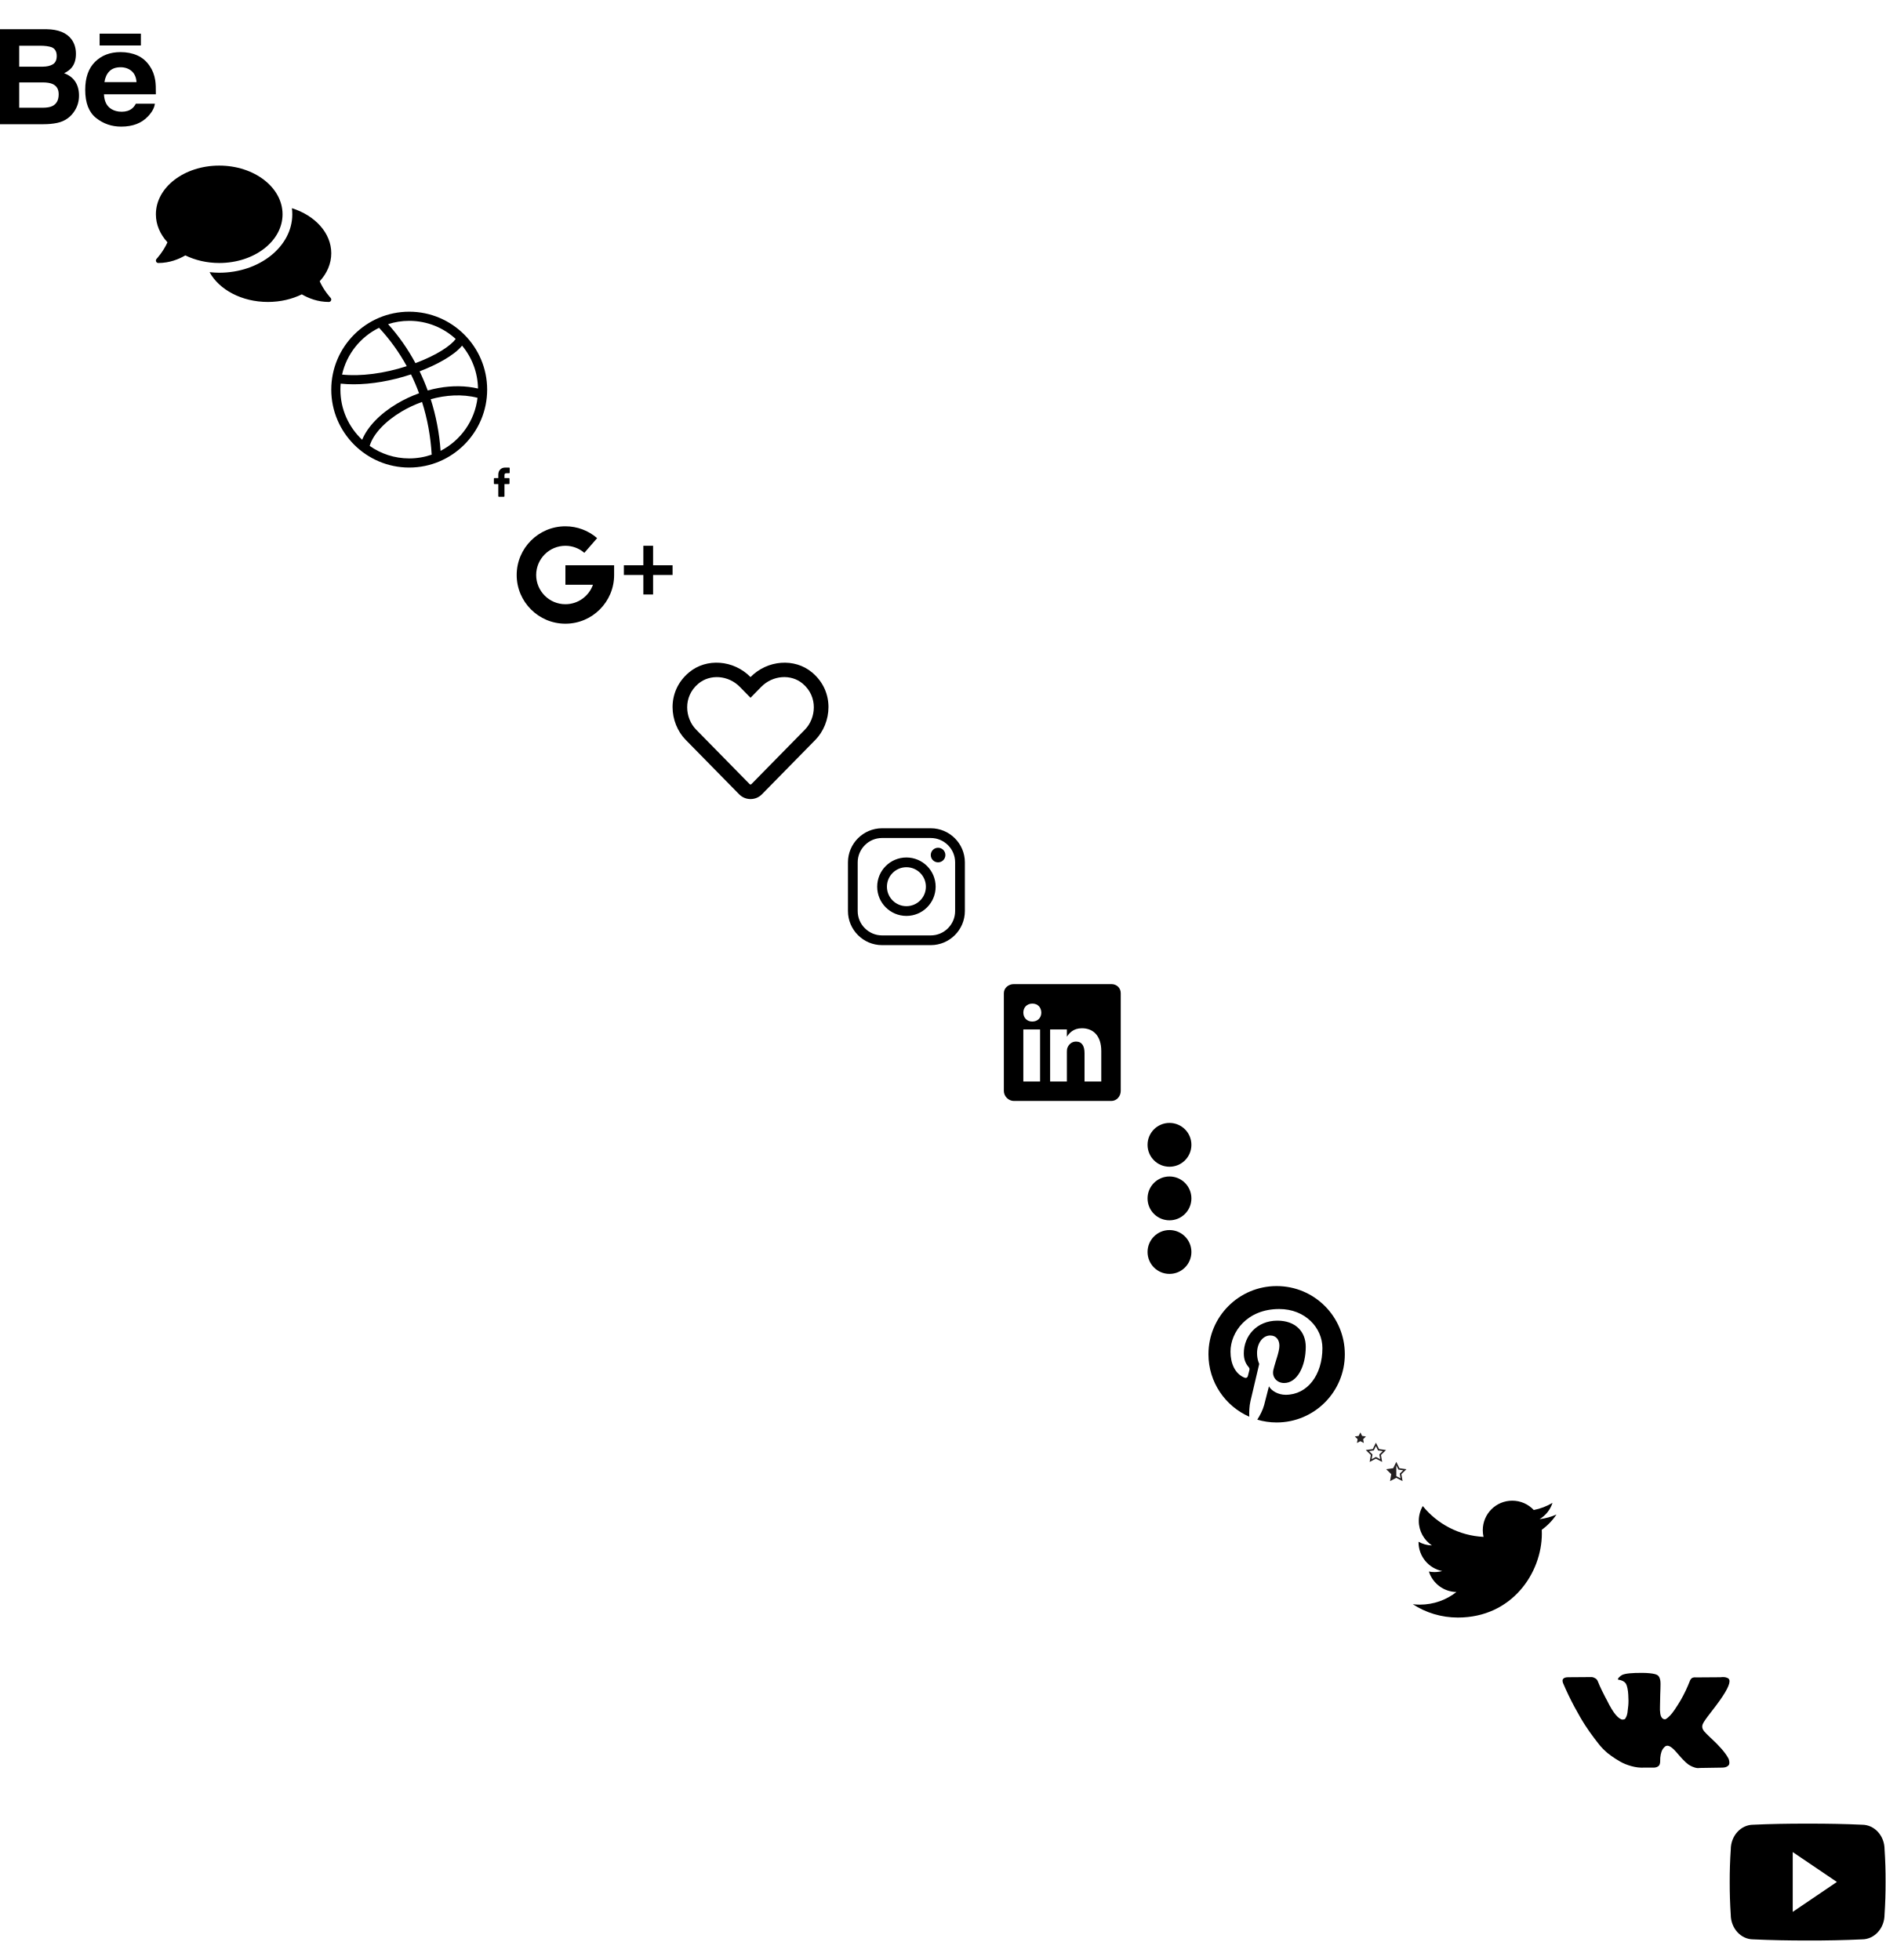
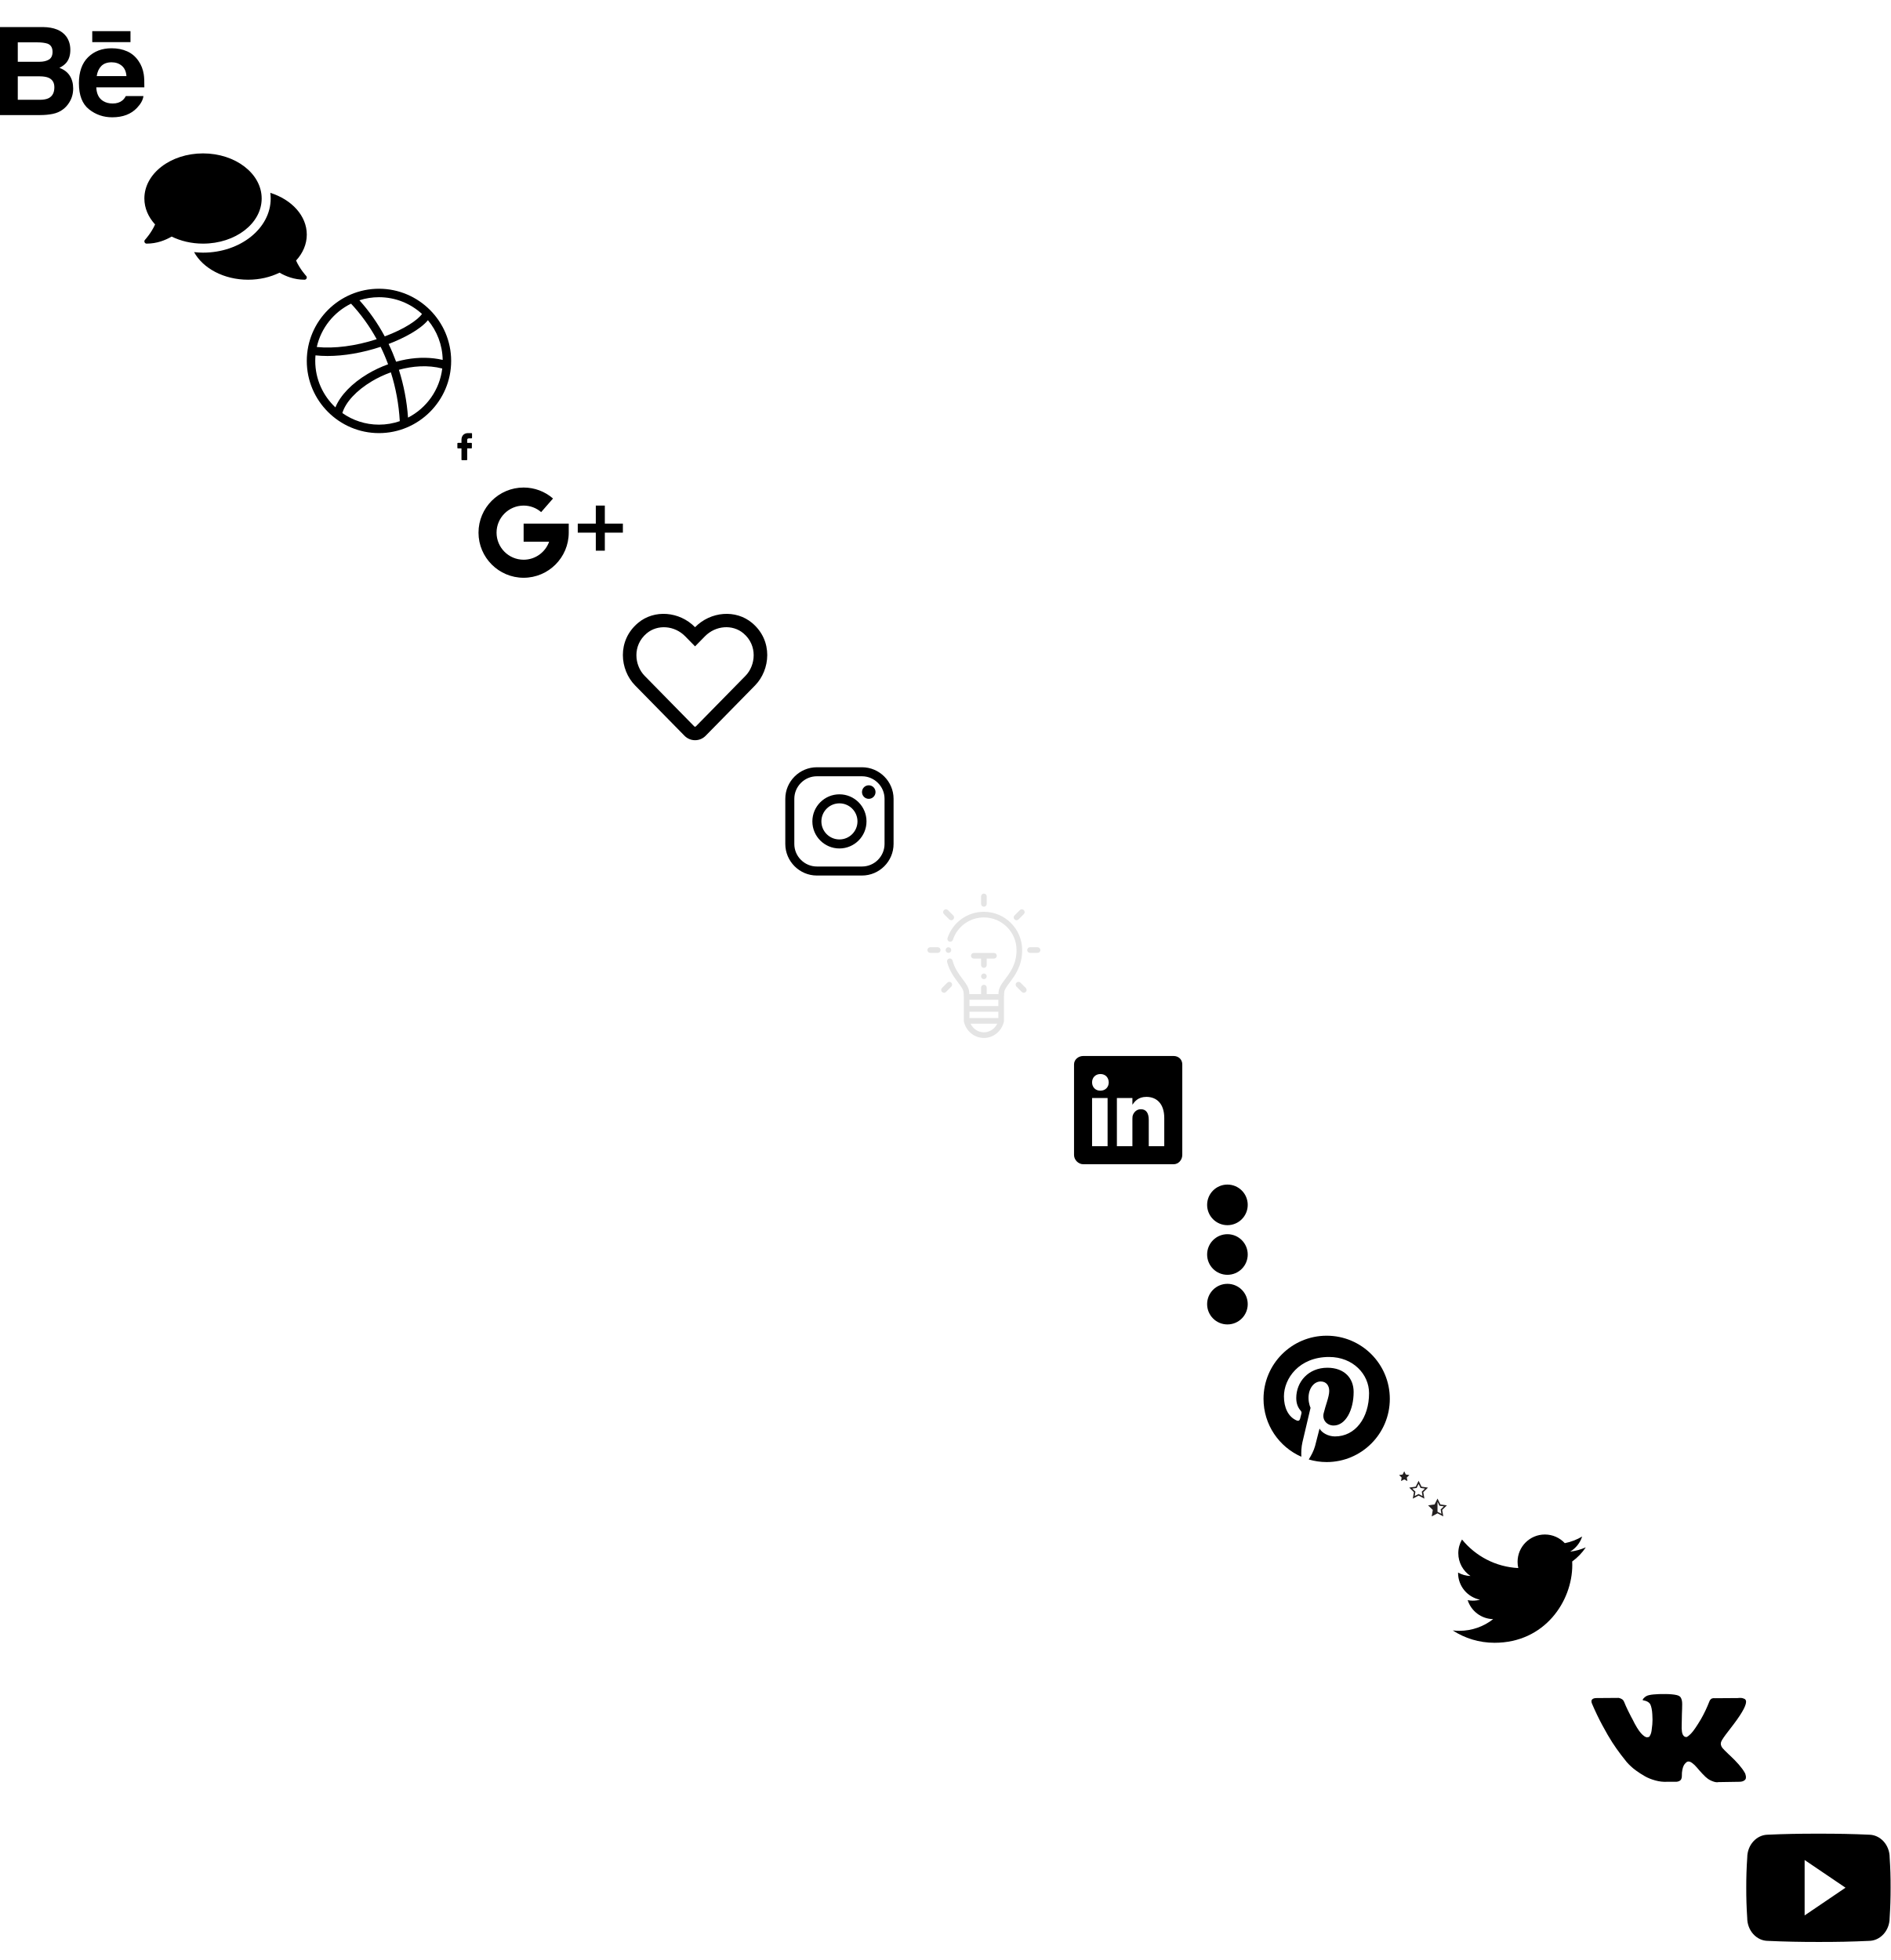
- <svg xmlns="http://www.w3.org/2000/svg" width="6193" height="6439" viewBox="0 0 6193 6439">
+ <svg xmlns="http://www.w3.org/2000/svg" width="6705" height="6951" viewBox="0 0 6705 6951">
  <view id="behance" viewBox="0 0 511.96 511.96" />
  <svg viewBox="0 0 511.958 511.958" width="511.96" height="511.96">
    <path d="M210.624 240.619c10.624-5.344 18.656-11.296 24.16-17.728 9.792-11.584 14.624-26.944 14.624-45.984 0-18.528-4.832-34.368-14.496-47.648-16.128-21.632-43.424-32.704-82.016-33.28H0v312.096h142.56c16.064 0 30.944-1.376 44.704-4.192 13.76-2.848 25.664-8.064 35.744-15.68 8.96-6.624 16.448-14.848 22.4-24.544 9.408-14.656 14.112-31.264 14.112-49.76 0-17.92-4.128-33.184-12.32-45.728-8.288-12.544-20.448-21.728-36.576-27.552zM63.072 150.187h68.864c15.136 0 27.616 1.632 37.408 4.864 11.328 4.704 16.992 14.272 16.992 28.864 0 13.088-4.32 22.24-12.864 27.392-8.608 5.152-19.776 7.744-33.472 7.744H63.072v-68.864zm108.896 198.24c-7.616 3.68-18.336 5.504-32.064 5.504H63.072v-83.232h77.888c13.568.096 24.128 1.888 31.68 5.248 13.44 6.08 20.128 17.216 20.128 33.504 0 19.2-6.912 32.128-20.8 38.976zM327.168 110.539h135.584v38.848H327.168zM509.856 263.851c-2.816-18.08-9.024-33.984-18.688-47.712-10.592-15.552-24.032-26.944-40.384-34.144-16.288-7.232-34.624-10.848-55.04-10.816-34.272 0-62.112 10.72-83.648 32-21.472 21.344-32.224 52.032-32.224 92.032 0 42.656 11.872 73.472 35.744 92.384 23.776 18.944 51.232 28.384 82.4 28.384 37.728 0 67.072-11.232 88.032-33.632 13.408-14.144 20.992-28.064 22.656-41.728H446.24c-3.616 6.752-7.808 12.032-12.608 15.872-8.704 7.04-20.032 10.56-33.92 10.56-13.216 0-24.416-2.912-33.76-8.704-15.424-9.28-23.488-25.536-24.512-48.672h170.464c.256-19.936-.384-35.264-2.048-45.824zm-166.88 5.984c2.24-15.008 7.68-26.912 16.32-35.712 8.64-8.768 20.864-13.184 36.512-13.216 14.432 0 26.496 4.128 36.32 12.416 9.696 8.352 15.168 20.48 16.288 36.512h-105.44z" />
  </svg>
  <view id="comments" viewBox="512 512 576 512" />
  <svg aria-hidden="true" data-prefix="fas" data-icon="comments" class="bsvg-inline--fa bfa-comments bfa-w-18" viewBox="0 0 576 512" width="576" height="512" x="512" y="512">
    <path fill="currentColor" d="M416 192c0-88.4-93.1-160-208-160S0 103.6 0 192c0 34.3 14.1 65.9 38 92-13.4 30.2-35.5 54.2-35.8 54.5-2.2 2.3-2.8 5.7-1.5 8.7S4.8 352 8 352c36.6 0 66.9-12.3 88.7-25 32.2 15.7 70.3 25 111.3 25 114.9 0 208-71.6 208-160zm122 220c23.9-26 38-57.7 38-92 0-66.9-53.5-124.2-129.3-148.1.9 6.6 1.3 13.3 1.3 20.1 0 105.9-107.7 192-240 192-10.8 0-21.3-.8-31.7-1.9C207.8 439.6 281.8 480 368 480c41 0 79.1-9.2 111.3-25 21.8 12.7 52.1 25 88.7 25 3.2 0 6.1-1.9 7.3-4.8 1.3-2.9.7-6.3-1.5-8.7-.3-.3-22.4-24.2-35.8-54.5z" />
  </svg>
  <view id="dribble" viewBox="1088 1024 512 512" />
  <svg width="512" height="512" viewBox="0 0 512 512" x="1088" y="1024">
-     <path d="M256 0C115.04 0 0 115.05 0 256c0 140.96 115.05 256 256 256 140.96 0 256-115.05 256-256C512 115.04 396.95 0 256 0zm173.64 111.51c31.96 38.34 51.47 87.39 52.31 140.89-40.06-9.37-84.55-10-129.86-1.74a392.024 392.024 0 0 0-35.3 8.16 716.92 716.92 0 0 0-12.44-31.55 700.81 700.81 0 0 0-14.19-31.38c53.99-20.62 112.49-51.32 139.48-84.38zM256 30c58.82 0 112.45 22.59 152.7 59.54-15.7 21.41-60.44 52.58-132.22 79.46-25.06-46.66-55.11-89.54-89.83-128.1C208.51 33.83 231.82 30 256 30zm-99.05 22.9c35.41 37.93 65.87 80.29 90.96 126.05-74.68 24.17-150.29 34.03-212.46 27.66C50.59 138.96 96.14 82.67 156.95 52.9zM30 256c0-6.64.31-13.21.87-19.7 13.72 1.45 28.03 2.18 42.82 2.18 58.33 0 123.86-11.22 188.21-32.53 9.82 20.1 18.65 40.78 26.44 61.97-25.09 9.02-49.51 20.49-72.44 34.14-56.22 33.47-97.35 76.53-114.41 118.71C57.52 379.51 30 320.91 30 256zm226 226c-48.29 0-93.09-15.23-129.86-41.14 11.4-38.52 49.96-80.19 105.11-113.02 19.43-11.58 42.15-22.49 66.88-31.36 17.53 55.1 28.27 113.26 31.68 173.13C306.67 477.63 281.84 482 256 482zm103.07-24.9c-4.16-58.32-15.02-115.1-32.45-169.64 48.6-13.36 102.58-17.84 153.77-4.56-9.06 76.01-55.98 140.57-121.32 174.2z" />
+     <path d="M256 0C115.04 0 0 115.05 0 256c0 140.96 115.05 256 256 256 140.96 0 256-115.05 256-256C512 115.04 396.95 0 256 0zm173.64 111.51c31.96 38.34 51.47 87.39 52.31 140.89-40.06-9.37-84.55-10-129.86-1.74a392.024 392.024 0 00-35.3 8.16 716.92 716.92 0 00-12.44-31.55 700.81 700.81 0 00-14.19-31.38c53.99-20.62 112.49-51.32 139.48-84.38zM256 30c58.82 0 112.45 22.59 152.7 59.54-15.7 21.41-60.44 52.58-132.22 79.46-25.06-46.66-55.11-89.54-89.83-128.1C208.51 33.83 231.82 30 256 30zm-99.05 22.9c35.41 37.93 65.87 80.29 90.96 126.05-74.68 24.17-150.29 34.03-212.46 27.66C50.59 138.96 96.14 82.67 156.95 52.9zM30 256c0-6.64.31-13.21.87-19.7 13.72 1.45 28.03 2.18 42.82 2.18 58.33 0 123.86-11.22 188.21-32.53 9.82 20.1 18.65 40.78 26.44 61.97-25.09 9.02-49.51 20.49-72.44 34.14-56.22 33.47-97.35 76.53-114.41 118.71C57.52 379.51 30 320.91 30 256zm226 226c-48.29 0-93.09-15.23-129.86-41.14 11.4-38.52 49.96-80.19 105.11-113.02 19.43-11.58 42.15-22.49 66.88-31.36 17.53 55.1 28.27 113.26 31.68 173.13C306.67 477.63 281.84 482 256 482zm103.07-24.9c-4.16-58.32-15.02-115.1-32.45-169.64 48.6-13.36 102.58-17.84 153.77-4.56-9.06 76.01-55.98 140.57-121.32 174.2z" />
  </svg>
  <view id="facebook" viewBox="1600 1536 96.124 96.123" />
  <svg width="96.124" height="96.123" viewBox="0 0 96.124 96.123" x="1600" y="1536">
-     <path d="M72.089.02L59.624 0C45.62 0 36.57 9.285 36.57 23.656v10.907H24.037a1.96 1.96 0 0 0-1.96 1.961v15.803a1.96 1.96 0 0 0 1.96 1.96H36.57v39.876a1.96 1.96 0 0 0 1.96 1.96h16.352a1.96 1.96 0 0 0 1.96-1.96V54.287h14.654a1.96 1.96 0 0 0 1.96-1.96l.006-15.803a1.963 1.963 0 0 0-1.961-1.961H56.842v-9.246c0-4.444 1.059-6.7 6.848-6.7l8.397-.003a1.96 1.96 0 0 0 1.959-1.96V1.98A1.96 1.96 0 0 0 72.089.02z" />
+     <path d="M72.089.02L59.624 0C45.62 0 36.57 9.285 36.57 23.656v10.907H24.037a1.96 1.96 0 00-1.96 1.961v15.803a1.96 1.96 0 001.96 1.96H36.57v39.876a1.96 1.96 0 001.96 1.96h16.352a1.96 1.96 0 001.96-1.96V54.287h14.654a1.96 1.96 0 001.96-1.96l.006-15.803a1.963 1.963 0 00-1.961-1.961H56.842v-9.246c0-4.444 1.059-6.7 6.848-6.7l8.397-.003a1.96 1.96 0 001.959-1.96V1.98A1.96 1.96 0 0072.089.02z" />
  </svg>
  <view id="google-plus" viewBox="1697 1633 512 512" />
  <svg viewBox="0 0 512 512" width="512" height="512" x="1697" y="1633">
    <path d="M448 224v-64h-32v64h-64v32h64v64h32v-64h64v-32zM160 224v64h90.528c-13.216 37.248-48.8 64-90.528 64-52.928 0-96-43.072-96-96s43.072-96 96-96c22.944 0 45.024 8.224 62.176 23.168l42.048-48.256C235.424 109.824 198.432 96 160 96 71.776 96 0 167.776 0 256s71.776 160 160 160 160-71.776 160-160v-32H160z" />
  </svg>
  <view id="heart" viewBox="2209 2145 512 512" />
  <svg aria-hidden="true" data-prefix="far" data-icon="heart" class="fsvg-inline--fa ffa-heart ffa-w-16" viewBox="0 0 512 512" width="512" height="512" x="2209" y="2145">
    <path fill="currentColor" d="M458.4 64.3C400.6 15.7 311.3 23 256 79.3 200.7 23 111.4 15.6 53.6 64.3-21.6 127.6-10.6 230.8 43 285.5l175.4 178.7c10 10.2 23.4 15.9 37.6 15.9 14.3 0 27.6-5.6 37.6-15.8L469 285.6c53.5-54.7 64.7-157.9-10.6-221.3zm-23.6 187.5L259.4 430.5c-2.4 2.4-4.4 2.4-6.8 0L77.2 251.8c-36.5-37.2-43.9-107.6 7.3-150.7 38.9-32.7 98.9-27.8 136.5 10.5l35 35.7 35-35.7c37.8-38.5 97.8-43.2 136.5-10.6 51.1 43.1 43.5 113.9 7.3 150.8z" />
  </svg>
  <view id="instagram" viewBox="2721 2657 512 512" />
  <svg viewBox="0 0 512 512" width="512" height="512" x="2721" y="2657">
    <path d="M336 96c21.2 0 41.3 8.4 56.5 23.5S416 154.8 416 176v160c0 21.2-8.4 41.3-23.5 56.5S357.2 416 336 416H176c-21.2 0-41.3-8.4-56.5-23.5S96 357.2 96 336V176c0-21.2 8.4-41.3 23.5-56.5S154.8 96 176 96h160m0-32H176c-61.6 0-112 50.4-112 112v160c0 61.6 50.4 112 112 112h160c61.6 0 112-50.4 112-112V176c0-61.6-50.4-112-112-112z" />
    <path d="M360 176c-13.3 0-24-10.7-24-24s10.7-24 24-24c13.2 0 24 10.7 24 24s-10.8 24-24 24zm-104 16c35.3 0 64 28.7 64 64s-28.7 64-64 64-64-28.7-64-64 28.7-64 64-64m0-32c-53 0-96 43-96 96s43 96 96 96 96-43 96-96-43-96-96-96z" />
  </svg>
-   <view id="linkedin" viewBox="3233 3169 512 512" />
-   <svg viewBox="0 0 512 512" width="512" height="512" x="3233" y="3169">
+   <view id="lamp" viewBox="3233 3169 512 512" />
+   <svg height="512" viewBox="-56 0 512 512" width="512" x="3233" y="3169">
+     <g fill="#e4e4e4" fill-rule="evenodd">
+       <path d="M77.781 170.32c5.246 1.735 10.903-1.11 12.633-6.355 15.7-47.48 59.867-79.38 109.91-79.38 63.817 0 115.738 51.919 115.738 115.74 0 49.323-22.093 78.792-39.843 102.472-12.914 17.223-24.067 32.101-24.067 50.144 0 1.188-.015 2.364-.043 3.532h-41.785V333.5c0-5.523-4.476-10-10-10-5.523 0-10 4.477-10 10v22.973h-41.789a150.737 150.737 0 01-.043-3.532c0-18.046-11.152-32.921-24.066-50.148-13.074-17.441-27.89-37.211-35.239-65.3-1.398-5.345-6.867-8.544-12.207-7.145-5.34 1.394-8.539 6.863-7.14 12.203 8.34 31.887 25.11 54.262 38.586 72.238 11.21 14.957 20.066 26.77 20.066 38.152 0 4.79.203 9.461.598 13.918v84.586c0 .27.02.532.039.793.008.063.004.13.012.192.035.37.093.73.168 1.09v.007c3.472 16.29 12.363 31.102 25.043 41.707C167.273 506.047 183.602 512 200.324 512c16.723 0 33.047-5.953 45.973-16.766 12.676-10.605 21.57-25.418 25.039-41.707 0-.004.004-.007.004-.011.074-.356.129-.715.168-1.086.004-.063.004-.13.008-.192.02-.265.039-.527.039-.797V366.86c.394-4.457.601-9.129.601-13.918 0-11.382 8.856-23.195 20.067-38.152 18.5-24.68 43.84-58.477 43.84-114.465 0-74.847-60.895-135.738-135.739-135.738-58.687 0-110.484 37.414-128.898 93.101-1.735 5.243 1.113 10.899 6.355 12.633zM200.324 492c-20.332 0-38.668-12.297-47.355-30.559h94.71C238.99 479.703 220.653 492 200.325 492zm51.235-50.559h-102.47v-22.484h102.47zm0-42.484h-102.47v-22.484h102.47zm0 0M200.324 46.645c5.524 0 10-4.477 10-10V10c0-5.523-4.476-10-10-10-5.523 0-10 4.477-10 10v26.645c0 5.523 4.477 10 10 10zm0 0M10 210.324h26.645c5.523 0 10-4.476 10-10 0-5.523-4.477-10-10-10H10c-5.523 0-10 4.477-10 10 0 5.524 4.477 10 10 10zm0 0" />
+       <path d="M246.11 220.527c0-5.523-4.477-10-10-10h-71.57c-5.524 0-10 4.477-10 10 0 5.524 4.476 10 10 10h25.784V253.5c0 5.523 4.477 10 10 10 5.524 0 10-4.477 10-10v-22.973h25.785c5.524 0 10-4.476 10-10zm0 0M77.516 91.656a9.968 9.968 0 007.07 2.93 9.968 9.968 0 007.07-2.93c3.906-3.906 3.906-10.238 0-14.14l-18.84-18.84c-3.906-3.906-10.238-3.906-14.144 0-3.902 3.902-3.902 10.234 0 14.14zm0 0M58.848 351.8a9.968 9.968 0 007.07-2.929l18.84-18.84c3.906-3.906 3.906-10.234 0-14.14s-10.238-3.907-14.14 0l-18.845 18.84c-3.902 3.906-3.902 10.238 0 14.14a9.97 9.97 0 007.075 2.93zm0 0M316.063 94.586a9.968 9.968 0 007.07-2.93l18.84-18.84c3.906-3.906 3.906-10.238 0-14.144-3.903-3.906-10.235-3.902-14.141 0l-18.84 18.84c-3.906 3.906-3.906 10.238-.004 14.144a9.976 9.976 0 007.075 2.93zm0 0M315.89 315.89c-3.906 3.903-3.906 10.235 0 14.141l18.84 18.84a9.968 9.968 0 007.07 2.93 9.968 9.968 0 007.071-2.93c3.906-3.902 3.906-10.234 0-14.14l-18.84-18.84c-3.906-3.907-10.238-3.907-14.14 0zm0 0M364.004 210.324h26.644c5.524 0 10-4.476 10-10 0-5.523-4.476-10-10-10h-26.644c-5.524 0-10 4.477-10 10 0 5.524 4.476 10 10 10zm0 0M200.324 283.5c-5.508 0-10 4.492-10 10s4.492 10 10 10 10-4.492 10-10-4.492-10-10-10zm0 0M84.586 200.324c0-5.508-4.492-10-10-10-5.512 0-10 4.492-10 10s4.488 10 10 10c5.508 0 10-4.492 10-10zm0 0" />
+     </g>
+   </svg>
+   <view id="linkedin" viewBox="3745 3681 512 512" />
+   <svg viewBox="0 0 512 512" width="512" height="512" x="3745" y="3681">
    <path d="M417.2 64H96.8C79.3 64 64 76.6 64 93.9V415c0 17.4 15.3 32.9 32.8 32.9h320.3c17.6 0 30.8-15.6 30.8-32.9V93.9C448 76.6 434.7 64 417.2 64zM183 384h-55V213h55v171zm-25.6-197h-.4c-17.6 0-29-13.1-29-29.5 0-16.7 11.7-29.5 29.7-29.5s29 12.7 29.4 29.5c0 16.4-11.4 29.5-29.7 29.5zM384 384h-55v-93.5c0-22.4-8-37.7-27.9-37.7-15.2 0-24.2 10.3-28.2 20.3-1.5 3.6-1.9 8.5-1.9 13.5V384h-55V213h55v23.8c8-11.4 20.5-27.8 49.6-27.8 36.1 0 63.4 23.8 63.4 75.1V384z" />
  </svg>
-   <view id="menu-cebab" viewBox="3745 3681 192 512" />
-   <svg aria-hidden="true" data-prefix="fas" data-icon="ellipsis-v" class="isvg-inline--fa ifa-ellipsis-v ifa-w-6" viewBox="0 0 192 512" width="192" height="512" x="3745" y="3681">
+   <view id="menu-cebab" viewBox="4257 4193 192 512" />
+   <svg aria-hidden="true" data-prefix="fas" data-icon="ellipsis-v" class="jsvg-inline--fa jfa-ellipsis-v jfa-w-6" viewBox="0 0 192 512" width="192" height="512" x="4257" y="4193">
    <path fill="currentColor" d="M96 184c39.8 0 72 32.2 72 72s-32.2 72-72 72-72-32.2-72-72 32.2-72 72-72zM24 80c0 39.8 32.2 72 72 72s72-32.2 72-72S135.8 8 96 8 24 40.2 24 80zm0 352c0 39.8 32.2 72 72 72s72-32.2 72-72-32.2-72-72-72-72 32.2-72 72z" />
  </svg>
-   <view id="pinterest" viewBox="3937 4193 512 512" />
-   <svg viewBox="0 0 512 512" width="512" height="512" x="3937" y="4193">
+   <view id="pinterest" viewBox="4449 4705 512 512" />
+   <svg viewBox="0 0 512 512" width="512" height="512" x="4449" y="4705">
    <path d="M256 32C132.3 32 32 132.3 32 256c0 91.7 55.2 170.5 134.1 205.2-.6-15.6-.1-34.4 3.9-51.4 4.3-18.2 28.8-122.1 28.8-122.1s-7.2-14.3-7.2-35.4c0-33.2 19.2-58 43.2-58 20.4 0 30.2 15.3 30.2 33.6 0 20.5-13.1 51.1-19.8 79.5-5.6 23.8 11.9 43.1 35.4 43.1 42.4 0 71-54.5 71-119.1 0-49.1-33.1-85.8-93.2-85.8-67.9 0-110.3 50.7-110.3 107.3 0 19.5 5.8 33.3 14.8 43.9 4.1 4.9 4.7 6.9 3.2 12.5-1.1 4.1-3.5 14-4.6 18-1.5 5.7-6.1 7.7-11.2 5.6-31.3-12.8-45.9-47-45.9-85.6 0-63.6 53.7-139.9 160.1-139.9 85.5 0 141.8 61.9 141.8 128.3 0 87.9-48.9 153.5-120.9 153.5-24.2 0-46.9-13.1-54.7-27.9 0 0-13 51.6-15.8 61.6-4.7 17.3-14 34.5-22.5 48 20.1 5.9 41.4 9.2 63.5 9.2 123.7 0 224-100.3 224-224C480 132.3 379.7 32 256 32z" />
  </svg>
-   <view id="star" viewBox="4449 4705 37 35" />
-   <svg height="35" width="37" viewBox="0 0 37 35" x="4449" y="4705">
+   <view id="star" viewBox="4961 5217 37 35" />
+   <svg height="35" width="37" viewBox="0 0 37 35" x="4961" y="5217">
    <path fill="#231F20" d="M19 .791l5.646 11.438 12.624 1.835-9.135 8.904 2.156 12.573L19 29.604 7.709 35.541l2.156-12.573L.73 14.064l12.624-1.835z" />
  </svg>
-   <view id="star-empty" viewBox="4486 4740 67 63" />
-   <svg height="63" width="67" viewBox="0 0 67 63" x="4486" y="4740">
+   <view id="star-empty" viewBox="4998 5252 67 63" />
+   <svg height="63" width="67" viewBox="0 0 67 63" x="4998" y="5252">
    <path d="M33 10.822l5.797 11.746 1.163 2.357 2.602.378 12.963 1.884-9.38 9.143-1.882 1.835.444 2.591 2.214 12.91-11.594-6.096L33 46.348l-2.327 1.223-11.594 6.096 2.214-12.91.444-2.591-1.882-1.835-9.38-9.143 12.962-1.884 2.602-.378 1.163-2.357L33 10.822M33-.475l-10.281 20.83L-.27 23.696 16.365 39.91l-3.927 22.896L33 51.996l20.562 10.811-3.927-22.897L66.27 23.696l-22.99-3.341L33-.475z" fill="#231F20" />
  </svg>
-   <view id="star-half" viewBox="4553 4803 67 63" />
-   <svg height="63" width="67" viewBox="0 0 67 63" x="4553" y="4803">
+   <view id="star-half" viewBox="5065 5315 67 63" />
+   <svg height="63" width="67" viewBox="0 0 67 63" x="5065" y="5315">
    <path d="M66.27 23.696l-22.99-3.341L33-.475l-10.281 20.83L-.27 23.696 16.365 39.91l-3.927 22.896L33 51.996l20.562 10.811-3.927-22.897L66.27 23.696zM35.327 47.57L33 46.348V10.822l5.797 11.746 1.163 2.357 2.602.378 12.963 1.884-9.38 9.143-1.882 1.835.444 2.591 2.214 12.91-11.594-6.096z" fill="#231F20" />
  </svg>
-   <view id="twitter" viewBox="4620 4866 512 512" />
-   <svg viewBox="0 0 512 512" width="512" height="512" x="4620" y="4866">
+   <view id="twitter" viewBox="5132 5378 512 512" />
+   <svg viewBox="0 0 512 512" width="512" height="512" x="5132" y="5378">
    <path d="M492 109.5c-17.4 7.7-36 12.9-55.6 15.3 20-12 35.4-31 42.6-53.6-18.7 11.1-39.4 19.2-61.5 23.5C399.8 75.8 374.6 64 346.8 64c-53.5 0-96.8 43.4-96.8 96.9 0 7.6.8 15 2.5 22.1-80.5-4-151.9-42.6-199.6-101.3-8.3 14.3-13.1 31-13.1 48.7 0 33.6 17.2 63.3 43.2 80.7-16-.4-31-4.8-44-12.1v1.2c0 47 33.4 86.1 77.7 95-8.1 2.2-16.7 3.4-25.5 3.4-6.2 0-12.3-.6-18.2-1.8 12.3 38.5 48.1 66.5 90.5 67.3-33.1 26-74.9 41.5-120.3 41.5-7.8 0-15.5-.5-23.1-1.4C62.8 432 113.7 448 168.3 448 346.6 448 444 300.3 444 172.2c0-4.2-.1-8.4-.3-12.5C462.6 146 479 129 492 109.5z" />
  </svg>
-   <view id="vk" viewBox="5132 5378 548.358 548.358" />
-   <svg width="548.358" height="548.358" viewBox="0 0 548.358 548.358" x="5132" y="5378">
-     <path d="M545.451 400.298c-.664-1.431-1.283-2.618-1.858-3.569-9.514-17.135-27.695-38.167-54.532-63.102l-.567-.571-.284-.28-.287-.287h-.288c-12.18-11.611-19.893-19.418-23.123-23.415-5.91-7.614-7.234-15.321-4.004-23.13 2.282-5.9 10.854-18.36 25.696-37.397 7.807-10.089 13.99-18.175 18.556-24.267 32.931-43.78 47.208-71.756 42.828-83.939l-1.701-2.847c-1.143-1.714-4.093-3.282-8.846-4.712-4.764-1.427-10.853-1.663-18.278-.712l-82.224.568c-1.332-.472-3.234-.428-5.712.144l-3.713.859-1.431.715-1.136.859c-.952.568-1.999 1.567-3.142 2.995-1.137 1.423-2.088 3.093-2.848 4.996-8.952 23.031-19.13 44.444-30.553 64.238-7.043 11.803-13.511 22.032-19.418 30.693-5.899 8.658-10.848 15.037-14.842 19.126-4 4.093-7.61 7.372-10.852 9.849-3.237 2.478-5.708 3.525-7.419 3.142-1.715-.383-3.33-.763-4.859-1.143-2.663-1.714-4.805-4.045-6.42-6.995-1.622-2.95-2.714-6.663-3.285-11.136-.568-4.476-.904-8.326-1-11.563-.089-3.233-.048-7.806.145-13.706.198-5.903.287-9.897.287-11.991 0-7.234.141-15.085.424-23.555.288-8.47.521-15.181.716-20.125.194-4.949.284-10.185.284-15.705s-.336-9.849-1-12.991a44.442 44.442 0 0 0-2.99-9.137c-1.335-2.95-3.289-5.232-5.853-6.852-2.569-1.618-5.763-2.902-9.564-3.856-10.089-2.283-22.936-3.518-38.547-3.71-35.401-.38-58.148 1.906-68.236 6.855-3.997 2.091-7.614 4.948-10.848 8.562-3.427 4.189-3.905 6.475-1.431 6.851 11.422 1.711 19.508 5.804 24.267 12.275l1.715 3.429c1.334 2.474 2.666 6.854 3.999 13.134 1.331 6.28 2.19 13.227 2.568 20.837.95 13.897.95 25.793 0 35.689-.953 9.9-1.853 17.607-2.712 23.127-.859 5.52-2.143 9.993-3.855 13.418-1.715 3.426-2.856 5.52-3.428 6.28-.571.76-1.047 1.239-1.425 1.427a21.387 21.387 0 0 1-7.71 1.431c-2.667 0-5.901-1.334-9.707-4-3.805-2.666-7.754-6.328-11.847-10.992-4.093-4.665-8.709-11.184-13.85-19.558-5.137-8.374-10.467-18.271-15.987-29.691l-4.567-8.282c-2.855-5.328-6.755-13.086-11.704-23.267-4.952-10.185-9.329-20.037-13.134-29.554-1.521-3.997-3.806-7.04-6.851-9.134l-1.429-.859c-.95-.76-2.475-1.567-4.567-2.427a30.301 30.301 0 0 0-6.567-1.854l-78.229.568c-7.994 0-13.418 1.811-16.274 5.428l-1.143 1.711c-.571.953-.859 2.475-.859 4.57 0 2.094.571 4.664 1.714 7.707 11.42 26.84 23.839 52.725 37.257 77.659 13.418 24.934 25.078 45.019 34.973 60.237 9.897 15.229 19.985 29.602 30.264 43.112 10.279 13.515 17.083 22.176 20.412 25.981 3.333 3.812 5.951 6.662 7.854 8.565l7.139 6.851c4.568 4.569 11.276 10.041 20.127 16.416 8.853 6.379 18.654 12.659 29.408 18.85 10.756 6.181 23.269 11.225 37.546 15.126 14.275 3.905 28.169 5.472 41.684 4.716h32.834c6.659-.575 11.704-2.669 15.133-6.283l1.136-1.431c.764-1.136 1.479-2.901 2.139-5.276.668-2.379 1-5 1-7.851-.195-8.183.428-15.558 1.852-22.124 1.423-6.564 3.045-11.513 4.859-14.846 1.813-3.33 3.859-6.14 6.136-8.418 2.282-2.283 3.908-3.666 4.862-4.142.948-.479 1.705-.804 2.276-.999 4.568-1.522 9.944-.048 16.136 4.429 6.187 4.473 11.99 9.996 17.418 16.56 5.425 6.57 11.943 13.941 19.555 22.124 7.617 8.186 14.277 14.271 19.985 18.274l5.708 3.426c3.812 2.286 8.761 4.38 14.853 6.283 6.081 1.902 11.409 2.378 15.984 1.427l73.087-1.14c7.229 0 12.854-1.197 16.844-3.572 3.998-2.379 6.373-5 7.139-7.851.764-2.854.805-6.092.145-9.712-.677-3.611-1.344-6.136-2.008-7.563z" />
+   <view id="vk" viewBox="5644 5890 548.358 548.358" />
+   <svg width="548.358" height="548.358" viewBox="0 0 548.358 548.358" x="5644" y="5890">
+     <path d="M545.451 400.298c-.664-1.431-1.283-2.618-1.858-3.569-9.514-17.135-27.695-38.167-54.532-63.102l-.567-.571-.284-.28-.287-.287h-.288c-12.18-11.611-19.893-19.418-23.123-23.415-5.91-7.614-7.234-15.321-4.004-23.13 2.282-5.9 10.854-18.36 25.696-37.397 7.807-10.089 13.99-18.175 18.556-24.267 32.931-43.78 47.208-71.756 42.828-83.939l-1.701-2.847c-1.143-1.714-4.093-3.282-8.846-4.712-4.764-1.427-10.853-1.663-18.278-.712l-82.224.568c-1.332-.472-3.234-.428-5.712.144l-3.713.859-1.431.715-1.136.859c-.952.568-1.999 1.567-3.142 2.995-1.137 1.423-2.088 3.093-2.848 4.996-8.952 23.031-19.13 44.444-30.553 64.238-7.043 11.803-13.511 22.032-19.418 30.693-5.899 8.658-10.848 15.037-14.842 19.126-4 4.093-7.61 7.372-10.852 9.849-3.237 2.478-5.708 3.525-7.419 3.142-1.715-.383-3.33-.763-4.859-1.143-2.663-1.714-4.805-4.045-6.42-6.995-1.622-2.95-2.714-6.663-3.285-11.136-.568-4.476-.904-8.326-1-11.563-.089-3.233-.048-7.806.145-13.706.198-5.903.287-9.897.287-11.991 0-7.234.141-15.085.424-23.555.288-8.47.521-15.181.716-20.125.194-4.949.284-10.185.284-15.705s-.336-9.849-1-12.991a44.442 44.442 0 00-2.99-9.137c-1.335-2.95-3.289-5.232-5.853-6.852-2.569-1.618-5.763-2.902-9.564-3.856-10.089-2.283-22.936-3.518-38.547-3.71-35.401-.38-58.148 1.906-68.236 6.855-3.997 2.091-7.614 4.948-10.848 8.562-3.427 4.189-3.905 6.475-1.431 6.851 11.422 1.711 19.508 5.804 24.267 12.275l1.715 3.429c1.334 2.474 2.666 6.854 3.999 13.134 1.331 6.28 2.19 13.227 2.568 20.837.95 13.897.95 25.793 0 35.689-.953 9.9-1.853 17.607-2.712 23.127-.859 5.52-2.143 9.993-3.855 13.418-1.715 3.426-2.856 5.52-3.428 6.28-.571.76-1.047 1.239-1.425 1.427a21.387 21.387 0 01-7.71 1.431c-2.667 0-5.901-1.334-9.707-4-3.805-2.666-7.754-6.328-11.847-10.992-4.093-4.665-8.709-11.184-13.85-19.558-5.137-8.374-10.467-18.271-15.987-29.691l-4.567-8.282c-2.855-5.328-6.755-13.086-11.704-23.267-4.952-10.185-9.329-20.037-13.134-29.554-1.521-3.997-3.806-7.04-6.851-9.134l-1.429-.859c-.95-.76-2.475-1.567-4.567-2.427a30.301 30.301 0 00-6.567-1.854l-78.229.568c-7.994 0-13.418 1.811-16.274 5.428l-1.143 1.711c-.571.953-.859 2.475-.859 4.57 0 2.094.571 4.664 1.714 7.707 11.42 26.84 23.839 52.725 37.257 77.659 13.418 24.934 25.078 45.019 34.973 60.237 9.897 15.229 19.985 29.602 30.264 43.112 10.279 13.515 17.083 22.176 20.412 25.981 3.333 3.812 5.951 6.662 7.854 8.565l7.139 6.851c4.568 4.569 11.276 10.041 20.127 16.416 8.853 6.379 18.654 12.659 29.408 18.85 10.756 6.181 23.269 11.225 37.546 15.126 14.275 3.905 28.169 5.472 41.684 4.716h32.834c6.659-.575 11.704-2.669 15.133-6.283l1.136-1.431c.764-1.136 1.479-2.901 2.139-5.276.668-2.379 1-5 1-7.851-.195-8.183.428-15.558 1.852-22.124 1.423-6.564 3.045-11.513 4.859-14.846 1.813-3.33 3.859-6.14 6.136-8.418 2.282-2.283 3.908-3.666 4.862-4.142.948-.479 1.705-.804 2.276-.999 4.568-1.522 9.944-.048 16.136 4.429 6.187 4.473 11.99 9.996 17.418 16.56 5.425 6.57 11.943 13.941 19.555 22.124 7.617 8.186 14.277 14.271 19.985 18.274l5.708 3.426c3.812 2.286 8.761 4.38 14.853 6.283 6.081 1.902 11.409 2.378 15.984 1.427l73.087-1.14c7.229 0 12.854-1.197 16.844-3.572 3.998-2.379 6.373-5 7.139-7.851.764-2.854.805-6.092.145-9.712-.677-3.611-1.344-6.136-2.008-7.563z" />
  </svg>
-   <view id="youtube" viewBox="5681 5927 512 512" />
-   <svg viewBox="0 0 512 512" width="512" height="512" x="5681" y="5927">
+   <view id="youtube" viewBox="6193 6439 512 512" />
+   <svg viewBox="0 0 512 512" width="512" height="512" x="6193" y="6439">
    <path d="M508.6 148.8c0-45-33.1-81.2-74-81.2C379.2 65 322.7 64 265 64h-18c-57.6 0-114.2 1-169.6 3.6C36.6 67.6 3.5 104 3.5 149 1 184.6-.1 220.2 0 255.8c-.1 35.6 1 71.2 3.4 106.9 0 45 33.1 81.5 73.9 81.5 58.2 2.7 117.9 3.9 178.6 3.8 60.8.2 120.3-1 178.6-3.8 40.9 0 74-36.5 74-81.5 2.4-35.7 3.5-71.3 3.4-107 .2-35.6-.9-71.2-3.3-106.9zM207 353.9V157.4l145 98.2-145 98.3z" />
  </svg>
</svg>
